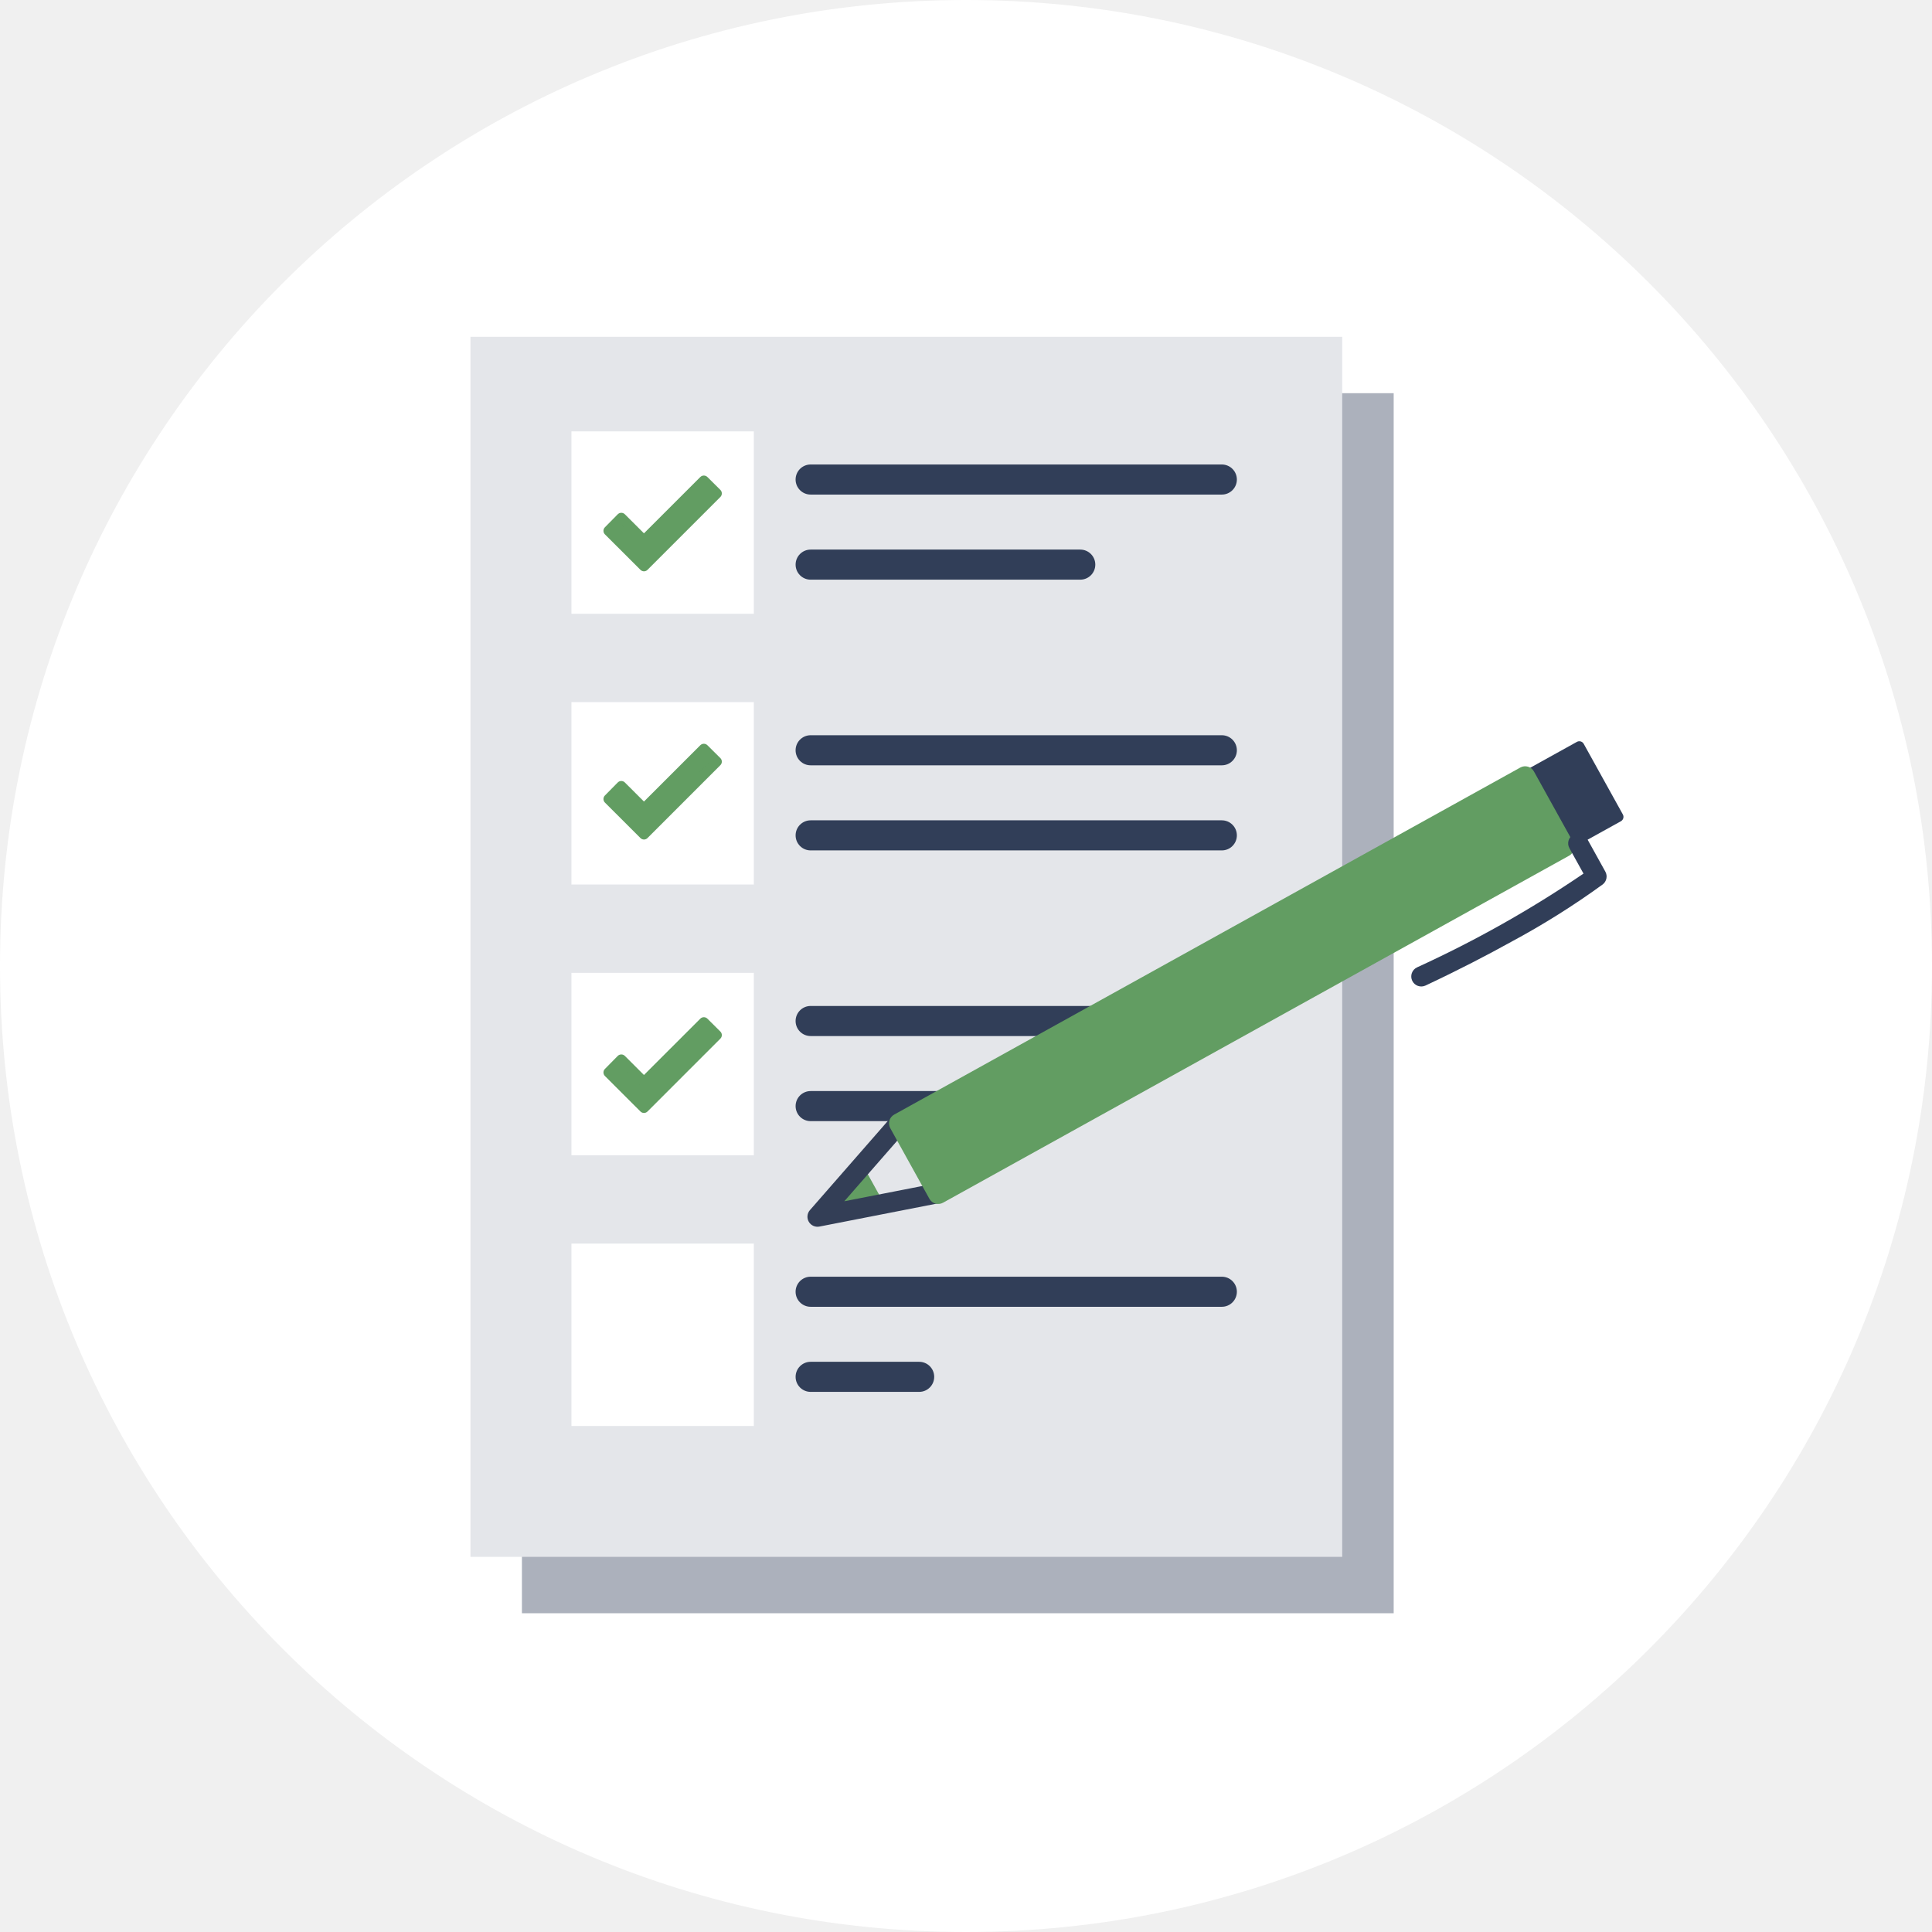
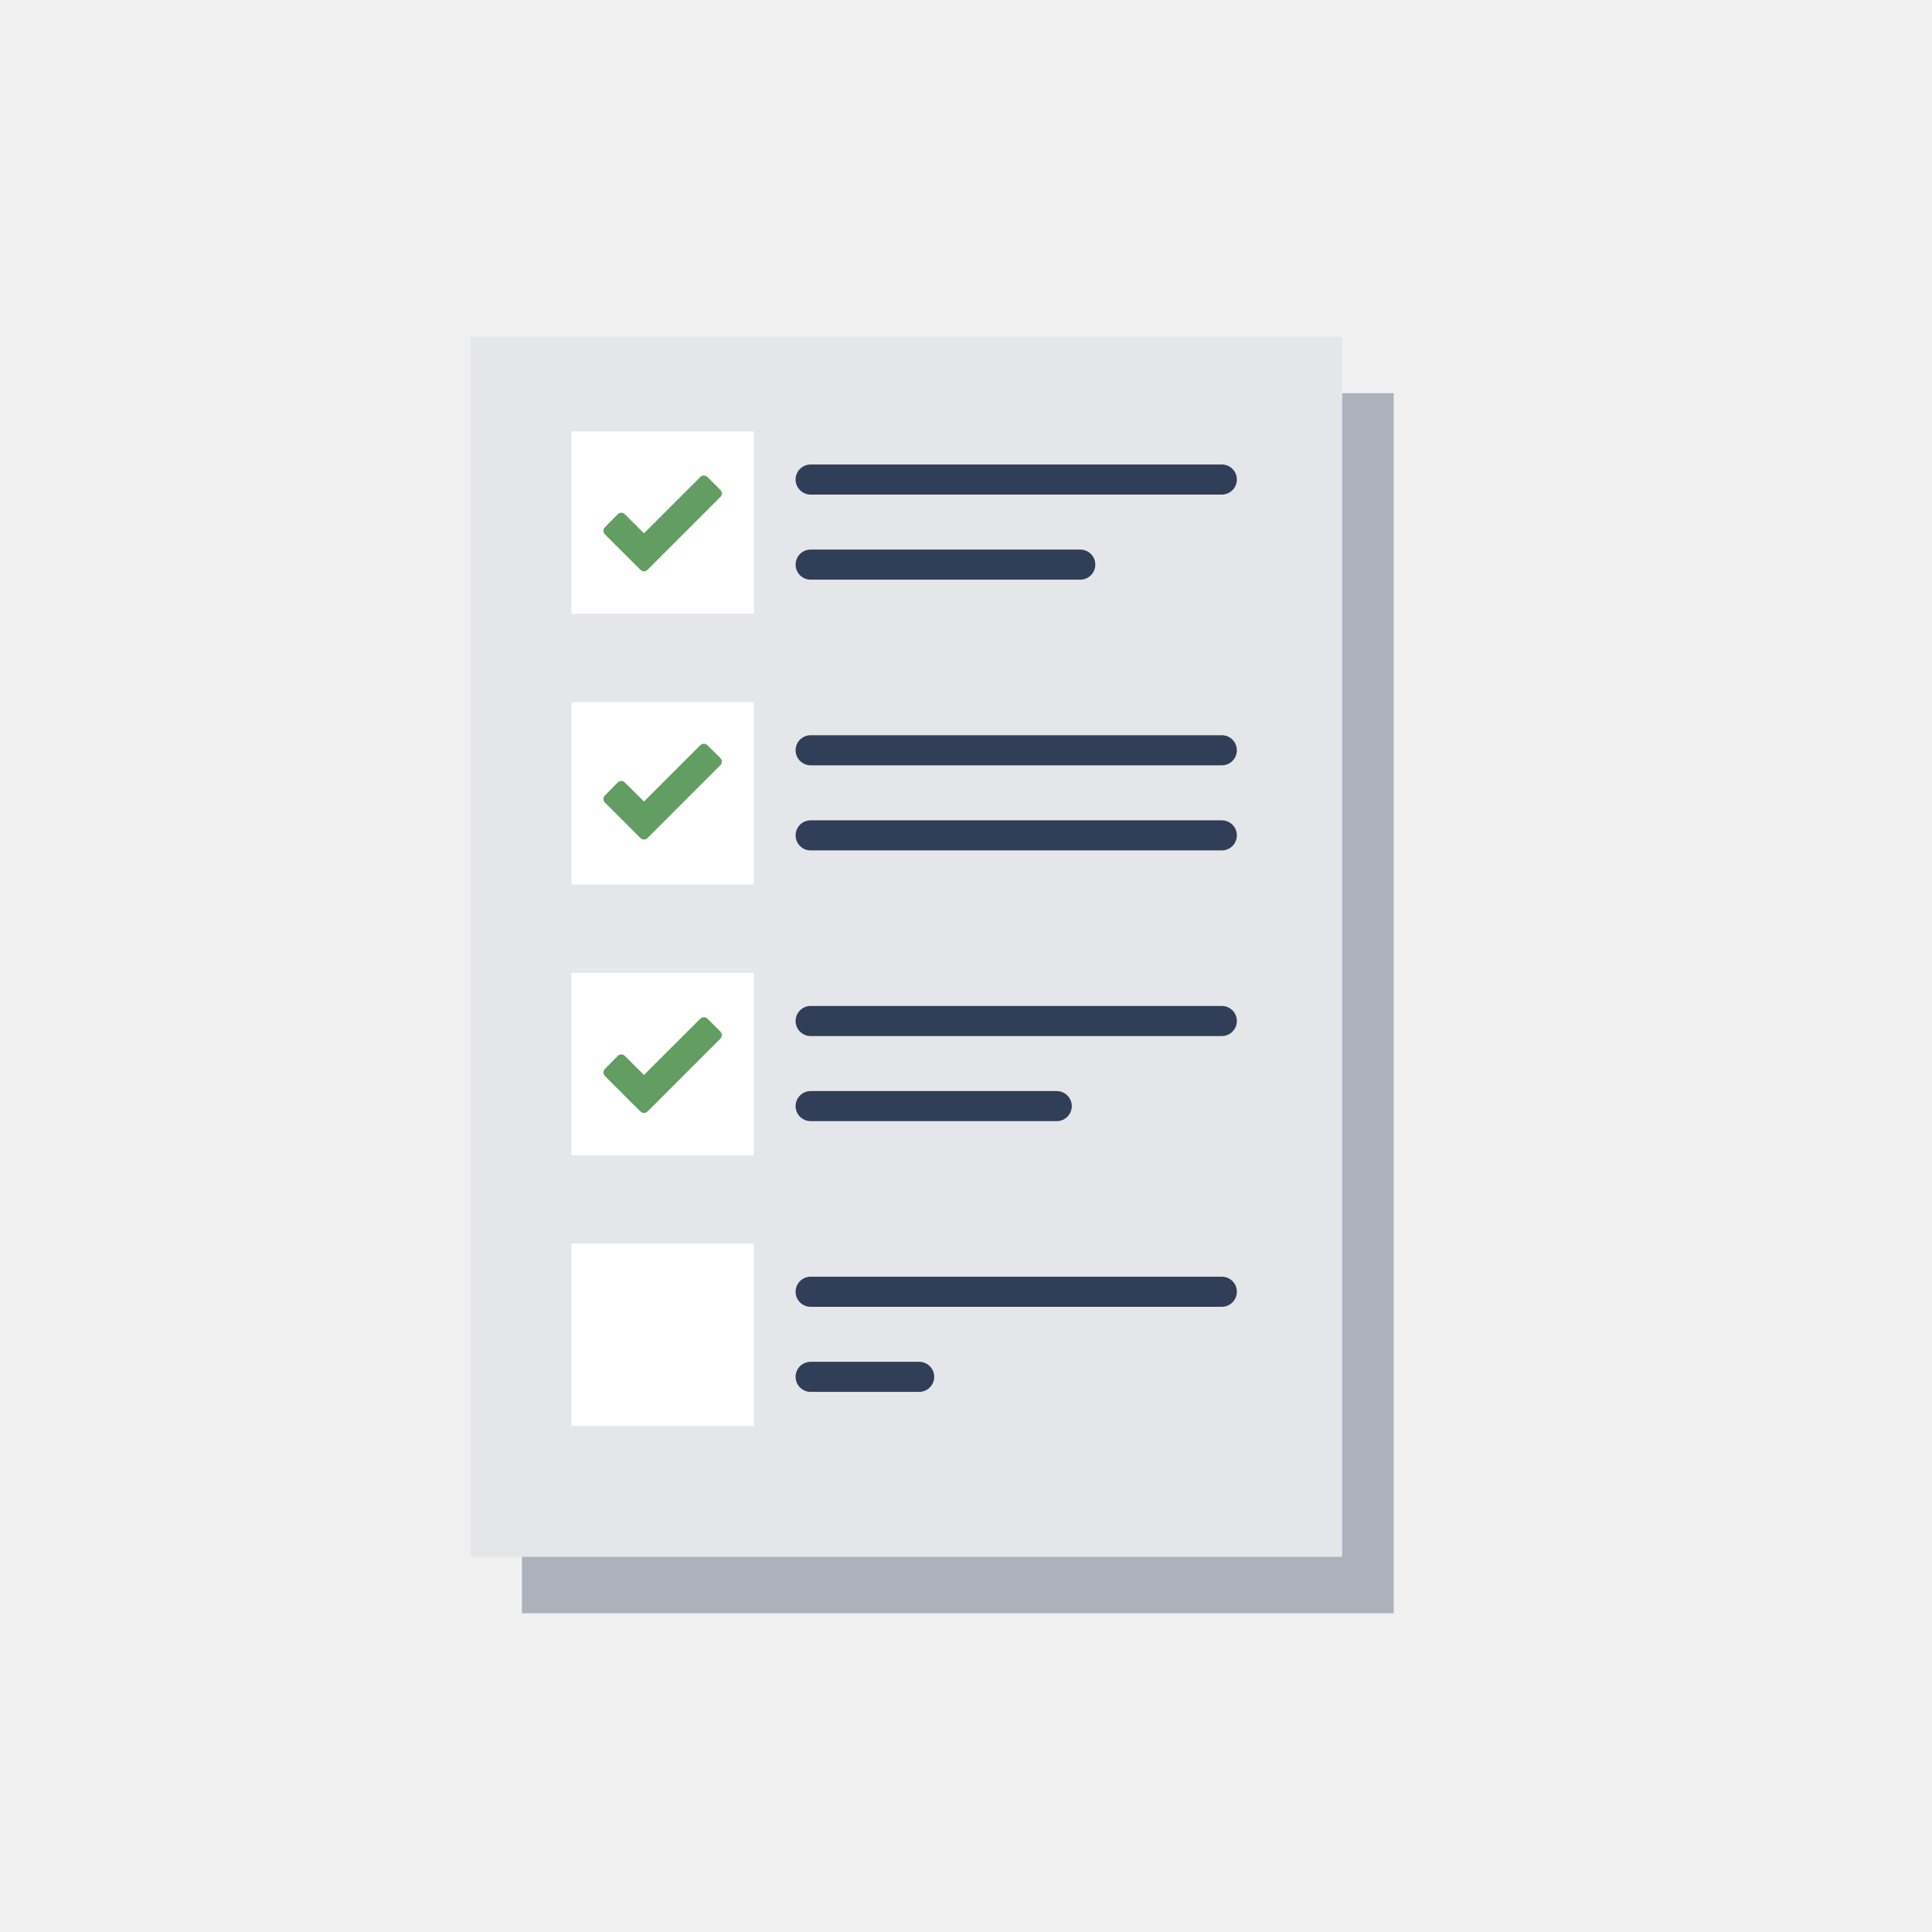
<svg xmlns="http://www.w3.org/2000/svg" width="192.674" height="192.674" viewBox="0 0 192.674 192.674">
  <g transform="translate(-497.809 -2074.979)">
-     <circle cx="96.337" cy="96.337" r="96.337" transform="translate(497.809 2074.979)" fill="#fff" />
+     <circle cx="96.337" cy="96.337" r="96.337" transform="translate(497.809 2074.979)" fill="none" />
    <g transform="translate(544.726 2108.567)">
      <rect width="86.939" height="121.673" transform="translate(5.133 5.625)" fill="#acb1bc" />
      <path d="M0,0H86.939V121.673H0Z" fill="#e4e6ea" />
    </g>
    <g transform="translate(-5 -0.328)">
      <rect width="18.19" height="18.19" transform="translate(559.797 2199.328)" fill="#fff" />
      <g transform="translate(583.652 2204.13)">
        <path d="M41.007,1.5H0A1.5,1.5,0,0,1-1.5,0,1.5,1.5,0,0,1,0-1.5H41.007a1.5,1.5,0,0,1,1.5,1.5A1.5,1.5,0,0,1,41.007,1.5Z" fill="#313e58" />
        <path d="M10.822,1.5H0A1.5,1.5,0,0,1-1.5,0,1.5,1.5,0,0,1,0-1.5H10.822a1.5,1.5,0,0,1,1.5,1.5A1.5,1.5,0,0,1,10.822,1.5Z" transform="translate(0.001 8.486)" fill="#313e58" />
      </g>
    </g>
    <g transform="translate(-5 -0.104)">
      <rect width="18.19" height="18.19" transform="translate(559.797 2118.104)" fill="#fff" />
      <g transform="translate(583.652 2122.906)">
        <path d="M41.007,1.5H0A1.5,1.5,0,0,1-1.5,0,1.5,1.5,0,0,1,0-1.5H41.007a1.5,1.5,0,0,1,1.5,1.5A1.5,1.5,0,0,1,41.007,1.5Z" fill="#313e58" />
        <path d="M26.888,1.5H0A1.5,1.5,0,0,1-1.5,0,1.5,1.5,0,0,1,0-1.5H26.888a1.5,1.5,0,0,1,1.5,1.5A1.5,1.5,0,0,1,26.888,1.5Z" transform="translate(0.001 8.486)" fill="#313e58" />
      </g>
      <g transform="translate(563.487 2123.008)">
        <path d="M0,5.008,1.282,3.7,3.543,5.97,9.516,0l1.293,1.285L3.543,8.551Z" transform="translate(0 0)" fill="#629d62" />
        <path d="M3.543,9.051A.5.5,0,0,1,3.189,8.9L-.354,5.362a.5.5,0,0,1,0-.7l1.282-1.3a.5.5,0,0,1,.711,0L3.543,5.263,9.163-.354a.5.5,0,0,1,.706,0L11.162.93a.5.5,0,0,1,0,.708L3.9,8.9A.5.5,0,0,1,3.543,9.051ZM.7,5.005,3.543,7.844,10.1,1.286,9.518.706,3.9,6.324a.5.5,0,0,1-.707,0l-1.9-1.909Z" transform="translate(0 0)" fill="#629d62" />
      </g>
    </g>
    <g transform="translate(-5 0.827)">
      <rect width="18.19" height="18.19" transform="translate(559.797 2144.173)" fill="#fff" />
      <g transform="translate(583.652 2148.975)">
        <path d="M41.007,1.5H0A1.5,1.5,0,0,1-1.5,0,1.5,1.5,0,0,1,0-1.5H41.007a1.5,1.5,0,0,1,1.5,1.5A1.5,1.5,0,0,1,41.007,1.5Z" fill="#313e58" />
        <path d="M41.006,1.5H0A1.5,1.5,0,0,1-1.5,0,1.5,1.5,0,0,1,0-1.5H41.006a1.5,1.5,0,0,1,1.5,1.5A1.5,1.5,0,0,1,41.006,1.5Z" transform="translate(0.001 8.486)" fill="#313e58" />
      </g>
      <g transform="translate(563.487 2148.825)">
        <path d="M0,5.008,1.282,3.7,3.543,5.97,9.516,0l1.293,1.285L3.543,8.551Z" transform="translate(0 0)" fill="#629d62" />
        <path d="M3.543,9.051A.5.5,0,0,1,3.189,8.9L-.354,5.362a.5.5,0,0,1,0-.7l1.282-1.3a.5.5,0,0,1,.711,0L3.543,5.263,9.163-.354a.5.5,0,0,1,.706,0L11.162.93a.5.5,0,0,1,0,.708L3.9,8.9A.5.5,0,0,1,3.543,9.051ZM.7,5.005,3.543,7.844,10.1,1.286,9.518.706,3.9,6.324a.5.5,0,0,1-.707,0l-1.9-1.909Z" transform="translate(0 0)" fill="#629d62" />
      </g>
    </g>
    <g transform="translate(-5 1.759)">
      <rect width="18.19" height="18.19" transform="translate(559.797 2170.24)" fill="#fff" />
      <g transform="translate(583.652 2175.043)">
        <path d="M41.007,1.5H0A1.5,1.5,0,0,1-1.5,0,1.5,1.5,0,0,1,0-1.5H41.007a1.5,1.5,0,0,1,1.5,1.5A1.5,1.5,0,0,1,41.007,1.5Z" fill="#313e58" />
        <path d="M24.542,1.5H0A1.5,1.5,0,0,1-1.5,0,1.5,1.5,0,0,1,0-1.5H24.542a1.5,1.5,0,0,1,1.5,1.5A1.5,1.5,0,0,1,24.542,1.5Z" transform="translate(0.001 8.486)" fill="#313e58" />
      </g>
      <g transform="translate(563.487 2175.163)">
        <path d="M0,5.008,1.282,3.7,3.543,5.97,9.516,0l1.293,1.285L3.543,8.551Z" transform="translate(0 0)" fill="#629d62" />
        <path d="M3.543,9.051A.5.5,0,0,1,3.189,8.9L-.354,5.362a.5.5,0,0,1,0-.7l1.282-1.3a.5.5,0,0,1,.711,0L3.543,5.263,9.163-.354a.5.5,0,0,1,.706,0L11.162.93a.5.5,0,0,1,0,.708L3.9,8.9A.5.5,0,0,1,3.543,9.051ZM.7,5.005,3.543,7.844,10.1,1.286,9.518.706,3.9,6.324a.5.5,0,0,1-.707,0l-1.9-1.909Z" transform="translate(0 0)" fill="#629d62" />
      </g>
    </g>
-     <g transform="translate(577.297 2146.233)">
-       <path d="M11.631,7.964,0,4.2,11.631,0" transform="matrix(0.875, -0.485, 0.485, 0.875, 0, 46.413)" fill="#e4e6ea" />
-       <path d="M2.558,2.555h0L0,1.347,2.558,0V2.555Z" transform="matrix(0.875, -0.485, 0.485, 0.875, 3.982, 47.648)" fill="#629d62" />
-       <path d="M2.556,3.554a1,1,0,0,1-.44-.1l-2.543-1.2A1,1,0,0,1-1,1.369,1,1,0,0,1-.466.462L2.092-.885a1,1,0,0,1,.983.029A1,1,0,0,1,3.558,0V2.553a1,1,0,0,1-1,1Z" transform="matrix(0.875, -0.485, 0.485, 0.875, 3.982, 47.648)" fill="#629d62" />
-       <path d="M0,0H5.866V8.046H0" transform="matrix(0.875, -0.485, 0.485, 0.875, 72.882, 6.014)" fill="#313e58" />
-       <path d="M5.866,8.546H0a.5.5,0,0,1-.5-.5.5.5,0,0,1,.5-.5H5.366V.5H0A.5.5,0,0,1-.5,0,.5.5,0,0,1,0-.5H5.866a.5.5,0,0,1,.5.5V8.046a.5.5,0,0,1-.5.5Z" transform="matrix(0.875, -0.485, 0.485, 0.875, 72.882, 6.014)" fill="#313e58" />
-       <path d="M11.631,8.964a1,1,0,0,1-.308-.049L-.308,5.151A1,1,0,0,1-1,4.216a1,1,0,0,1,.66-.957l11.631-4.2a1,1,0,0,1,1.28.6,1,1,0,0,1-.6,1.28L3.088,4.148l8.851,2.865a1,1,0,0,1-.308,1.952Z" transform="matrix(0.875, -0.485, 0.485, 0.875, 0, 46.413)" fill="#333e56" />
-       <rect width="71.36" height="8.046" transform="matrix(0.875, -0.485, 0.485, 0.875, 10.173, 40.775)" fill="#629d62" />
-       <path d="M0-1H71.36a1,1,0,0,1,1,1V8.046a1,1,0,0,1-1,1H0a1,1,0,0,1-1-1V0A1,1,0,0,1,0-1ZM70.36,1H1V7.046H70.36Z" transform="matrix(0.875, -0.485, 0.485, 0.875, 10.173, 40.775)" fill="#629d62" />
-       <path d="M9.467,5.351c-2.709,0-5.9-.087-9.533-.33A1,1,0,0,1-1,3.957,1,1,0,0,1,.067,3.026a112.421,112.421,0,0,0,19.045-.131V0a1,1,0,0,1,1-1,1,1,0,0,1,1,1V3.779a1,1,0,0,1-.852.989A79.707,79.707,0,0,1,9.467,5.351Z" transform="matrix(0.875, -0.485, 0.485, 0.875, 60.304, 22.604)" fill="#313e58" />
-       <rect width="89.673" height="15.307" transform="matrix(0.875, -0.485, 0.485, 0.875, 2.676, 43.474)" fill="none" />
-     </g>
  </g>
</svg>
